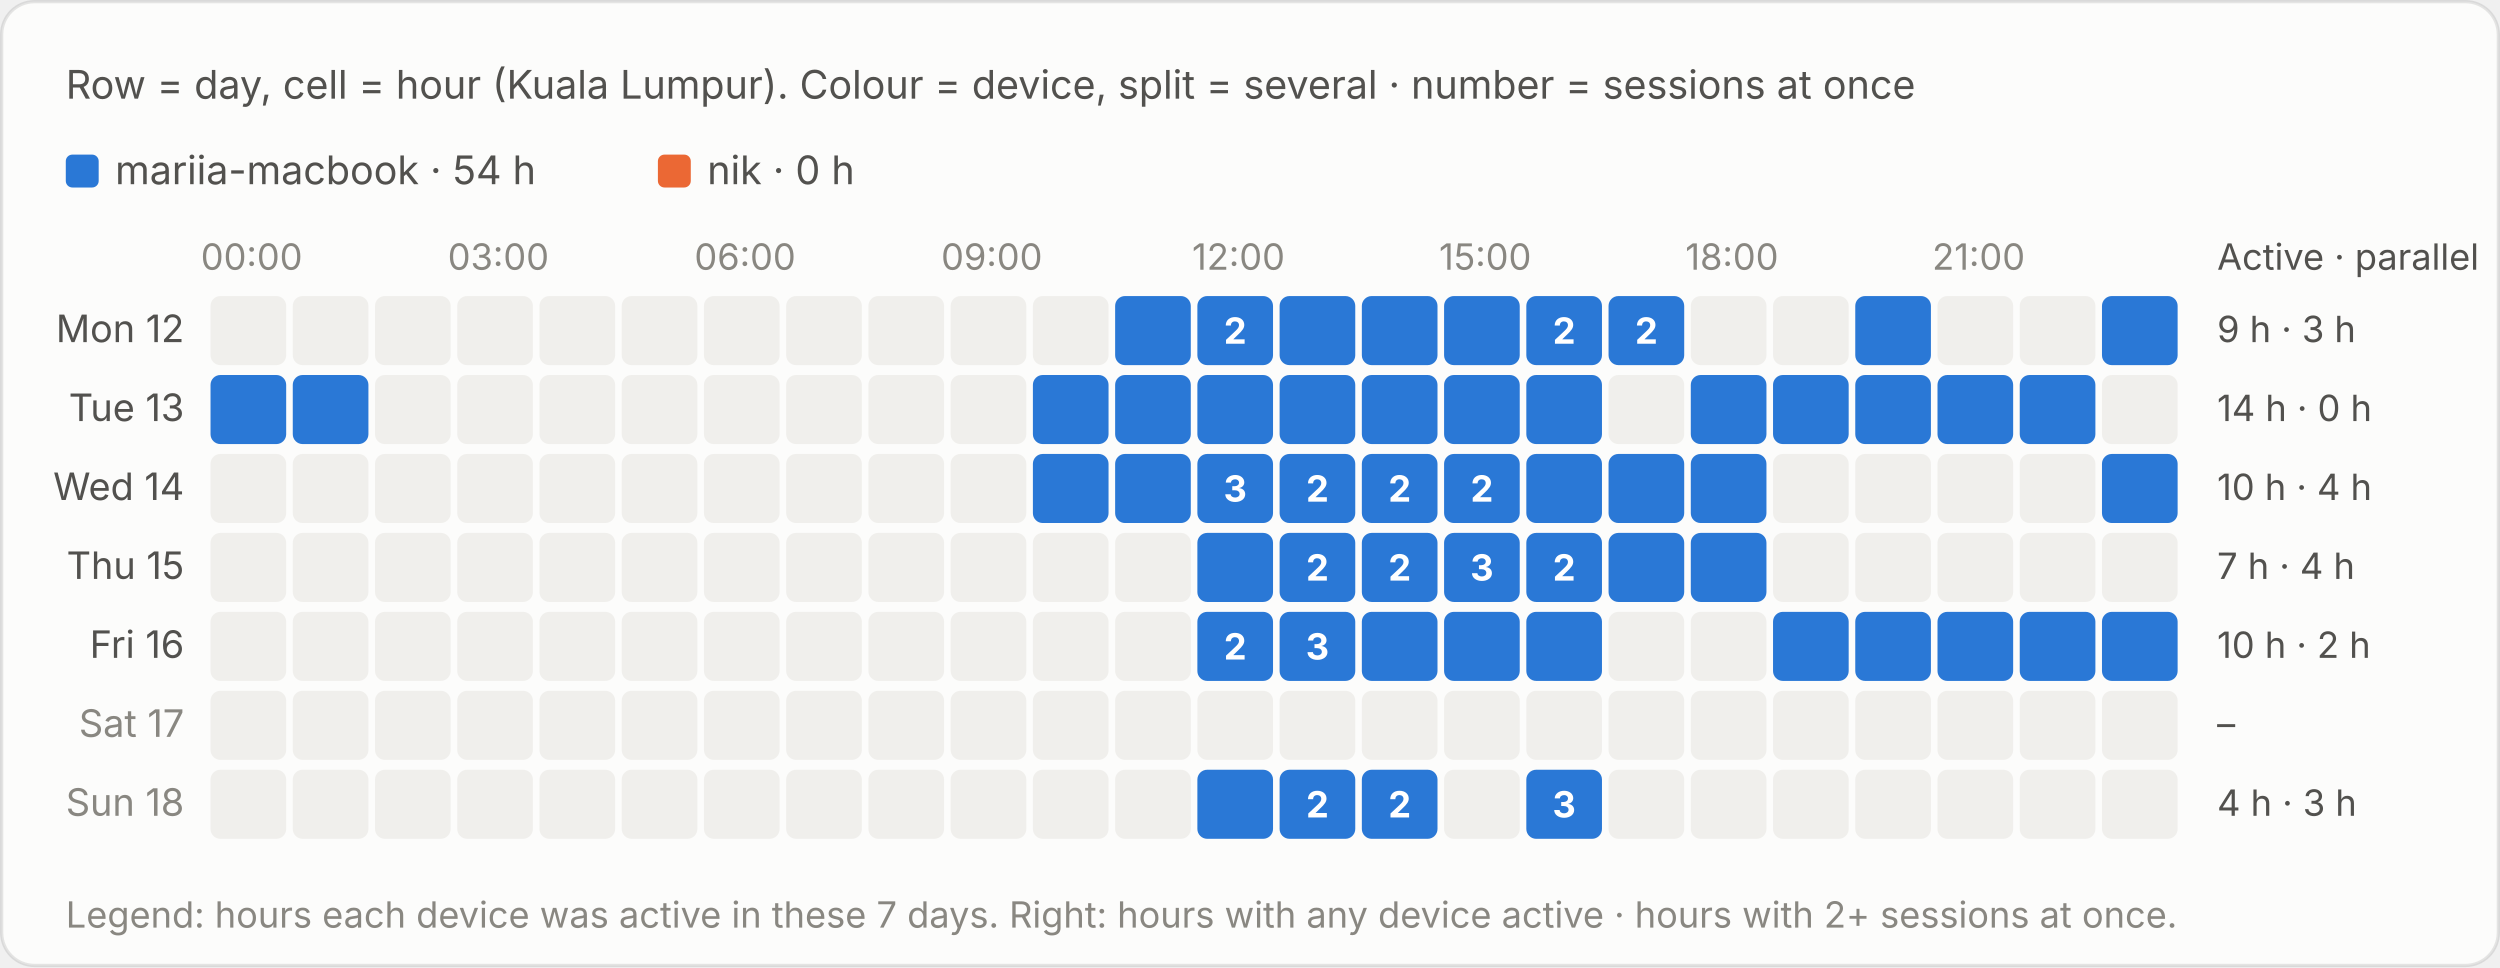
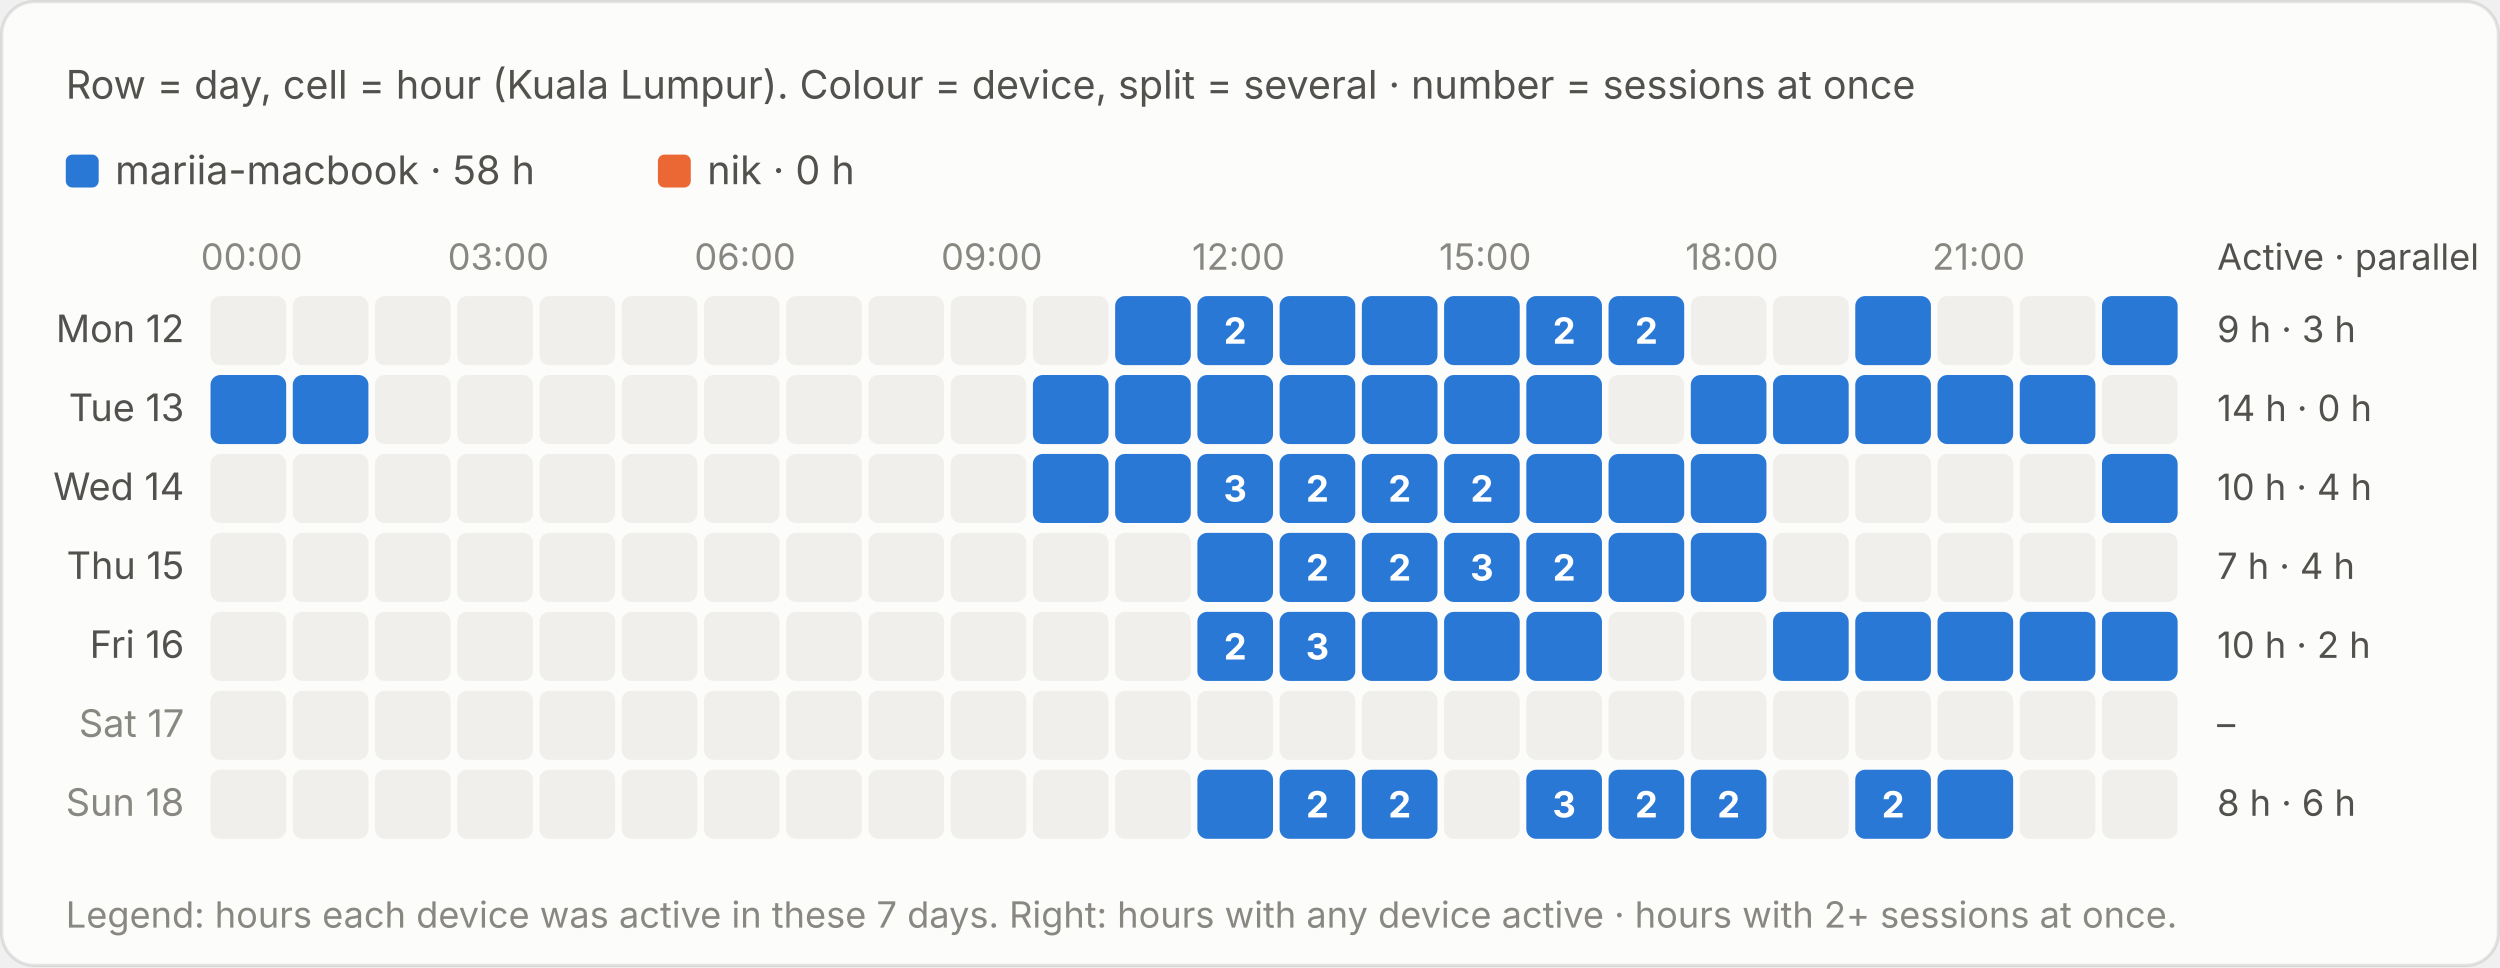
<svg xmlns="http://www.w3.org/2000/svg" viewBox="0 0 760 294" width="760" height="294" role="img" aria-label="Row = day, cell = hour (Kuala Lumpur). Colour = device, split = several · number = sessions at once">
  <style>text{font-family:system-ui,-apple-system,"Segoe UI",sans-serif;font-variant-numeric:tabular-nums}.bg{fill:#fcfcfb;stroke:rgba(11,11,11,.10)}.tp{fill:#0b0b0b}.ts{fill:#52514e}.tm{fill:#898781}.grid{stroke:#e1e0d9;stroke-width:1}.base{stroke:#c3c2b7;stroke-width:1}.so{fill:#b5b3ad}.lo{stroke:#b5b3ad}.qe{fill:#f0efec}.ring{stroke:#fcfcfb}.area{fill-opacity:.1}.s0{fill:#2a78d6}.l0{stroke:#2a78d6}.s1{fill:#eb6834}.l1{stroke:#eb6834}.s2{fill:#1baf7a}.l2{stroke:#1baf7a}.s3{fill:#eda100}.l3{stroke:#eda100}.s4{fill:#e87ba4}.l4{stroke:#e87ba4}.s5{fill:#008300}.l5{stroke:#008300}.s6{fill:#4a3aa7}.l6{stroke:#4a3aa7}.s7{fill:#e34948}.l7{stroke:#e34948}.q0{fill:#cde2fb}.q1{fill:#9ec5f4}.q2{fill:#6da7ec}.q3{fill:#3987e5}.q4{fill:#256abf}.q5{fill:#184f95}.q6{fill:#0d366b}.r0{fill:#f8d4d4}.r1{fill:#ec8f8f}.r2{fill:#c42f2f}.a0{fill:#fbe3e3}.a1{fill:#f5b8b8}.a2{fill:#ec8f8f}.a3{fill:#d65252}.a4{fill:#a82525}.tq0{fill:#0b0b0b}.tq1{fill:#0b0b0b}.tq2{fill:#0b0b0b}.tq3{fill:#ffffff}.tq4{fill:#ffffff}.tq5{fill:#ffffff}.tq6{fill:#ffffff}.tr0{fill:#0b0b0b}.tr1{fill:#0b0b0b}.tr2{fill:#ffffff}.ta0{fill:#0b0b0b}.ta1{fill:#0b0b0b}.ta2{fill:#0b0b0b}.ta3{fill:#ffffff}.ta4{fill:#ffffff}.tw{fill:#ffffff}@media (prefers-color-scheme:dark){.bg{fill:#1a1a19;stroke:rgba(255,255,255,.10)}.tp{fill:#fff}.ts{fill:#c3c2b7}.tm{fill:#898781}.grid{stroke:#2c2c2a}.base{stroke:#383835}.so{fill:#5c5b57}.lo{stroke:#5c5b57}.qe{fill:#262624}.ring{stroke:#1a1a19}.s0{fill:#3987e5}.l0{stroke:#3987e5}.s1{fill:#d95926}.l1{stroke:#d95926}.s2{fill:#199e70}.l2{stroke:#199e70}.s3{fill:#c98500}.l3{stroke:#c98500}.s4{fill:#d55181}.l4{stroke:#d55181}.s5{fill:#008300}.l5{stroke:#008300}.s6{fill:#9085e9}.l6{stroke:#9085e9}.s7{fill:#e66767}.l7{stroke:#e66767}.q0{fill:#16263a}.q1{fill:#123a66}.q2{fill:#184f95}.q3{fill:#256abf}.q4{fill:#3987e5}.q5{fill:#6da7ec}.q6{fill:#b7d3f6}.r0{fill:#4a2023}.r1{fill:#8c2c2f}.r2{fill:#e25555}.a0{fill:#3a1a1c}.a1{fill:#5e2427}.a2{fill:#8c2c2f}.a3{fill:#c43c3f}.a4{fill:#f07070}.tq0{fill:#ffffff}.tq1{fill:#ffffff}.tq2{fill:#ffffff}.tq3{fill:#ffffff}.tq4{fill:#ffffff}.tq5{fill:#0b0b0b}.tq6{fill:#0b0b0b}.tr0{fill:#ffffff}.tr1{fill:#ffffff}.tr2{fill:#ffffff}.ta0{fill:#ffffff}.ta1{fill:#ffffff}.ta2{fill:#ffffff}.ta3{fill:#ffffff}.ta4{fill:#0b0b0b}.tw{fill:#ffffff}}</style>
  <rect class="bg" x=".5" y=".5" width="759" height="293" rx="10" />
  <text class="ts" x="20" y="30" font-size="12">Row = day, cell = hour (Kuala Lumpur). Colour = device, split = several · number = sessions at once</text>
  <g transform="translate(0,-20)">
    <rect class="s0" x="20.0" y="67" width="10" height="10" rx="2" />
-     <text class="ts" x="35.0" y="76" font-size="12">mariia-macbook · 54 h</text>
+     <text class="ts" x="35.0" y="76" font-size="12">mariia-macbook · 58 h</text>
    <rect class="s1" x="200.0" y="67" width="10" height="10" rx="2" />
    <text class="ts" x="215.0" y="76" font-size="12">nik · 0 h</text>
    <text class="tm" x="76.5" y="102" font-size="11" text-anchor="middle">00:00</text>
    <text class="tm" x="151.5" y="102" font-size="11" text-anchor="middle">03:00</text>
    <text class="tm" x="226.5" y="102" font-size="11" text-anchor="middle">06:00</text>
    <text class="tm" x="301.5" y="102" font-size="11" text-anchor="middle">09:00</text>
    <text class="tm" x="376.5" y="102" font-size="11" text-anchor="middle">12:00</text>
    <text class="tm" x="451.5" y="102" font-size="11" text-anchor="middle">15:00</text>
    <text class="tm" x="526.5" y="102" font-size="11" text-anchor="middle">18:00</text>
    <text class="tm" x="601.5" y="102" font-size="11" text-anchor="middle">21:00</text>
    <text class="ts" x="674" y="102" font-size="11">Active · parallel</text>
    <text class="ts" x="56" y="124.0" font-size="11.5" text-anchor="end">Mon 12</text>
    <rect class="qe" x="64.0" y="110" width="23" height="21" rx="3" />
    <rect class="qe" x="89.0" y="110" width="23" height="21" rx="3" />
    <rect class="qe" x="114.0" y="110" width="23" height="21" rx="3" />
    <rect class="qe" x="139.0" y="110" width="23" height="21" rx="3" />
    <rect class="qe" x="164.0" y="110" width="23" height="21" rx="3" />
    <rect class="qe" x="189.0" y="110" width="23" height="21" rx="3" />
    <rect class="qe" x="214.0" y="110" width="23" height="21" rx="3" />
    <rect class="qe" x="239.0" y="110" width="23" height="21" rx="3" />
    <rect class="qe" x="264.0" y="110" width="23" height="21" rx="3" />
    <rect class="qe" x="289.0" y="110" width="23" height="21" rx="3" />
    <rect class="qe" x="314.0" y="110" width="23" height="21" rx="3" />
    <rect class="s0" x="339.0" y="110" width="23.0" height="21" rx="3" />
    <rect x="339.0" y="110" width="23" height="21" fill="transparent" />
    <rect class="s0" x="364.0" y="110" width="23.0" height="21" rx="3" />
    <rect x="364.0" y="110" width="23" height="21" fill="transparent" />
    <text class="tw" x="375.5" y="124.5" font-size="11" font-weight="700" text-anchor="middle">2</text>
    <rect class="s0" x="389.0" y="110" width="23.0" height="21" rx="3" />
    <rect x="389.0" y="110" width="23" height="21" fill="transparent" />
    <rect class="s0" x="414.0" y="110" width="23.0" height="21" rx="3" />
    <rect x="414.0" y="110" width="23" height="21" fill="transparent" />
    <rect class="s0" x="439.0" y="110" width="23.0" height="21" rx="3" />
    <rect x="439.0" y="110" width="23" height="21" fill="transparent" />
    <rect class="s0" x="464.0" y="110" width="23.0" height="21" rx="3" />
    <rect x="464.0" y="110" width="23" height="21" fill="transparent" />
    <text class="tw" x="475.5" y="124.5" font-size="11" font-weight="700" text-anchor="middle">2</text>
    <rect class="s0" x="489.0" y="110" width="23.0" height="21" rx="3" />
    <rect x="489.0" y="110" width="23" height="21" fill="transparent" />
    <text class="tw" x="500.5" y="124.5" font-size="11" font-weight="700" text-anchor="middle">2</text>
    <rect class="qe" x="514.0" y="110" width="23" height="21" rx="3" />
    <rect class="qe" x="539.0" y="110" width="23" height="21" rx="3" />
    <rect class="s0" x="564.0" y="110" width="23.0" height="21" rx="3" />
    <rect x="564.0" y="110" width="23" height="21" fill="transparent" />
    <rect class="qe" x="589.0" y="110" width="23" height="21" rx="3" />
    <rect class="qe" x="614.0" y="110" width="23" height="21" rx="3" />
    <rect class="s0" x="639.0" y="110" width="23.0" height="21" rx="3" />
    <rect x="639.0" y="110" width="23" height="21" fill="transparent" />
    <text class="ts" x="674" y="124.0" font-size="11">9 h · 3 h</text>
    <text class="ts" x="56" y="148.0" font-size="11.5" text-anchor="end">Tue 13</text>
    <rect class="s0" x="64.0" y="134" width="23.0" height="21" rx="3" />
    <rect x="64.0" y="134" width="23" height="21" fill="transparent" />
    <rect class="s0" x="89.0" y="134" width="23.0" height="21" rx="3" />
    <rect x="89.0" y="134" width="23" height="21" fill="transparent" />
    <rect class="qe" x="114.0" y="134" width="23" height="21" rx="3" />
    <rect class="qe" x="139.0" y="134" width="23" height="21" rx="3" />
    <rect class="qe" x="164.0" y="134" width="23" height="21" rx="3" />
    <rect class="qe" x="189.0" y="134" width="23" height="21" rx="3" />
    <rect class="qe" x="214.0" y="134" width="23" height="21" rx="3" />
    <rect class="qe" x="239.0" y="134" width="23" height="21" rx="3" />
    <rect class="qe" x="264.0" y="134" width="23" height="21" rx="3" />
    <rect class="qe" x="289.0" y="134" width="23" height="21" rx="3" />
    <rect class="s0" x="314.0" y="134" width="23.0" height="21" rx="3" />
    <rect x="314.0" y="134" width="23" height="21" fill="transparent" />
    <rect class="s0" x="339.0" y="134" width="23.0" height="21" rx="3" />
    <rect x="339.0" y="134" width="23" height="21" fill="transparent" />
    <rect class="s0" x="364.0" y="134" width="23.0" height="21" rx="3" />
    <rect x="364.0" y="134" width="23" height="21" fill="transparent" />
    <rect class="s0" x="389.0" y="134" width="23.0" height="21" rx="3" />
    <rect x="389.0" y="134" width="23" height="21" fill="transparent" />
    <rect class="s0" x="414.0" y="134" width="23.0" height="21" rx="3" />
    <rect x="414.0" y="134" width="23" height="21" fill="transparent" />
    <rect class="s0" x="439.0" y="134" width="23.0" height="21" rx="3" />
    <rect x="439.0" y="134" width="23" height="21" fill="transparent" />
    <rect class="s0" x="464.0" y="134" width="23.0" height="21" rx="3" />
    <rect x="464.0" y="134" width="23" height="21" fill="transparent" />
    <rect class="qe" x="489.0" y="134" width="23" height="21" rx="3" />
    <rect class="s0" x="514.0" y="134" width="23.0" height="21" rx="3" />
    <rect x="514.0" y="134" width="23" height="21" fill="transparent" />
    <rect class="s0" x="539.0" y="134" width="23.0" height="21" rx="3" />
    <rect x="539.0" y="134" width="23" height="21" fill="transparent" />
    <rect class="s0" x="564.0" y="134" width="23.0" height="21" rx="3" />
    <rect x="564.0" y="134" width="23" height="21" fill="transparent" />
    <rect class="s0" x="589.0" y="134" width="23.0" height="21" rx="3" />
    <rect x="589.0" y="134" width="23" height="21" fill="transparent" />
    <rect class="s0" x="614.0" y="134" width="23.0" height="21" rx="3" />
    <rect x="614.0" y="134" width="23" height="21" fill="transparent" />
    <rect class="qe" x="639.0" y="134" width="23" height="21" rx="3" />
    <text class="ts" x="674" y="148.0" font-size="11">14 h · 0 h</text>
    <text class="ts" x="56" y="172.0" font-size="11.5" text-anchor="end">Wed 14</text>
    <rect class="qe" x="64.0" y="158" width="23" height="21" rx="3" />
    <rect class="qe" x="89.0" y="158" width="23" height="21" rx="3" />
    <rect class="qe" x="114.0" y="158" width="23" height="21" rx="3" />
    <rect class="qe" x="139.0" y="158" width="23" height="21" rx="3" />
    <rect class="qe" x="164.0" y="158" width="23" height="21" rx="3" />
    <rect class="qe" x="189.0" y="158" width="23" height="21" rx="3" />
    <rect class="qe" x="214.0" y="158" width="23" height="21" rx="3" />
    <rect class="qe" x="239.0" y="158" width="23" height="21" rx="3" />
    <rect class="qe" x="264.0" y="158" width="23" height="21" rx="3" />
    <rect class="qe" x="289.0" y="158" width="23" height="21" rx="3" />
    <rect class="s0" x="314.0" y="158" width="23.0" height="21" rx="3" />
    <rect x="314.0" y="158" width="23" height="21" fill="transparent" />
    <rect class="s0" x="339.0" y="158" width="23.0" height="21" rx="3" />
    <rect x="339.0" y="158" width="23" height="21" fill="transparent" />
    <rect class="s0" x="364.0" y="158" width="23.0" height="21" rx="3" />
    <rect x="364.0" y="158" width="23" height="21" fill="transparent" />
    <text class="tw" x="375.5" y="172.5" font-size="11" font-weight="700" text-anchor="middle">3</text>
    <rect class="s0" x="389.0" y="158" width="23.0" height="21" rx="3" />
    <rect x="389.0" y="158" width="23" height="21" fill="transparent" />
    <text class="tw" x="400.5" y="172.5" font-size="11" font-weight="700" text-anchor="middle">2</text>
    <rect class="s0" x="414.0" y="158" width="23.0" height="21" rx="3" />
    <rect x="414.0" y="158" width="23" height="21" fill="transparent" />
    <text class="tw" x="425.5" y="172.5" font-size="11" font-weight="700" text-anchor="middle">2</text>
    <rect class="s0" x="439.0" y="158" width="23.0" height="21" rx="3" />
    <rect x="439.0" y="158" width="23" height="21" fill="transparent" />
    <text class="tw" x="450.5" y="172.5" font-size="11" font-weight="700" text-anchor="middle">2</text>
    <rect class="s0" x="464.0" y="158" width="23.0" height="21" rx="3" />
    <rect x="464.0" y="158" width="23" height="21" fill="transparent" />
    <rect class="s0" x="489.0" y="158" width="23.0" height="21" rx="3" />
    <rect x="489.0" y="158" width="23" height="21" fill="transparent" />
    <rect class="s0" x="514.0" y="158" width="23.0" height="21" rx="3" />
    <rect x="514.0" y="158" width="23" height="21" fill="transparent" />
    <rect class="qe" x="539.0" y="158" width="23" height="21" rx="3" />
    <rect class="qe" x="564.0" y="158" width="23" height="21" rx="3" />
    <rect class="qe" x="589.0" y="158" width="23" height="21" rx="3" />
    <rect class="qe" x="614.0" y="158" width="23" height="21" rx="3" />
    <rect class="s0" x="639.0" y="158" width="23.0" height="21" rx="3" />
    <rect x="639.0" y="158" width="23" height="21" fill="transparent" />
    <text class="ts" x="674" y="172.0" font-size="11">10 h · 4 h</text>
    <text class="ts" x="56" y="196.0" font-size="11.5" text-anchor="end">Thu 15</text>
    <rect class="qe" x="64.0" y="182" width="23" height="21" rx="3" />
    <rect class="qe" x="89.0" y="182" width="23" height="21" rx="3" />
    <rect class="qe" x="114.0" y="182" width="23" height="21" rx="3" />
    <rect class="qe" x="139.0" y="182" width="23" height="21" rx="3" />
    <rect class="qe" x="164.0" y="182" width="23" height="21" rx="3" />
    <rect class="qe" x="189.0" y="182" width="23" height="21" rx="3" />
    <rect class="qe" x="214.0" y="182" width="23" height="21" rx="3" />
    <rect class="qe" x="239.0" y="182" width="23" height="21" rx="3" />
    <rect class="qe" x="264.0" y="182" width="23" height="21" rx="3" />
    <rect class="qe" x="289.0" y="182" width="23" height="21" rx="3" />
    <rect class="qe" x="314.0" y="182" width="23" height="21" rx="3" />
    <rect class="qe" x="339.0" y="182" width="23" height="21" rx="3" />
    <rect class="s0" x="364.0" y="182" width="23.0" height="21" rx="3" />
    <rect x="364.0" y="182" width="23" height="21" fill="transparent" />
    <rect class="s0" x="389.0" y="182" width="23.0" height="21" rx="3" />
    <rect x="389.0" y="182" width="23" height="21" fill="transparent" />
    <text class="tw" x="400.5" y="196.5" font-size="11" font-weight="700" text-anchor="middle">2</text>
    <rect class="s0" x="414.0" y="182" width="23.0" height="21" rx="3" />
    <rect x="414.0" y="182" width="23" height="21" fill="transparent" />
    <text class="tw" x="425.5" y="196.5" font-size="11" font-weight="700" text-anchor="middle">2</text>
    <rect class="s0" x="439.0" y="182" width="23.0" height="21" rx="3" />
    <rect x="439.0" y="182" width="23" height="21" fill="transparent" />
    <text class="tw" x="450.5" y="196.5" font-size="11" font-weight="700" text-anchor="middle">3</text>
    <rect class="s0" x="464.0" y="182" width="23.0" height="21" rx="3" />
    <rect x="464.0" y="182" width="23" height="21" fill="transparent" />
    <text class="tw" x="475.5" y="196.5" font-size="11" font-weight="700" text-anchor="middle">2</text>
    <rect class="s0" x="489.0" y="182" width="23.0" height="21" rx="3" />
    <rect x="489.0" y="182" width="23" height="21" fill="transparent" />
    <rect class="s0" x="514.0" y="182" width="23.0" height="21" rx="3" />
    <rect x="514.0" y="182" width="23" height="21" fill="transparent" />
    <rect class="qe" x="539.0" y="182" width="23" height="21" rx="3" />
    <rect class="qe" x="564.0" y="182" width="23" height="21" rx="3" />
    <rect class="qe" x="589.0" y="182" width="23" height="21" rx="3" />
    <rect class="qe" x="614.0" y="182" width="23" height="21" rx="3" />
    <rect class="qe" x="639.0" y="182" width="23" height="21" rx="3" />
    <text class="ts" x="674" y="196.0" font-size="11">7 h · 4 h</text>
    <text class="ts" x="56" y="220.0" font-size="11.5" text-anchor="end">Fri 16</text>
    <rect class="qe" x="64.0" y="206" width="23" height="21" rx="3" />
    <rect class="qe" x="89.0" y="206" width="23" height="21" rx="3" />
    <rect class="qe" x="114.0" y="206" width="23" height="21" rx="3" />
    <rect class="qe" x="139.0" y="206" width="23" height="21" rx="3" />
    <rect class="qe" x="164.0" y="206" width="23" height="21" rx="3" />
    <rect class="qe" x="189.0" y="206" width="23" height="21" rx="3" />
    <rect class="qe" x="214.0" y="206" width="23" height="21" rx="3" />
    <rect class="qe" x="239.0" y="206" width="23" height="21" rx="3" />
    <rect class="qe" x="264.0" y="206" width="23" height="21" rx="3" />
    <rect class="qe" x="289.0" y="206" width="23" height="21" rx="3" />
    <rect class="qe" x="314.0" y="206" width="23" height="21" rx="3" />
    <rect class="qe" x="339.0" y="206" width="23" height="21" rx="3" />
    <rect class="s0" x="364.0" y="206" width="23.0" height="21" rx="3" />
    <rect x="364.0" y="206" width="23" height="21" fill="transparent" />
    <text class="tw" x="375.5" y="220.5" font-size="11" font-weight="700" text-anchor="middle">2</text>
    <rect class="s0" x="389.0" y="206" width="23.0" height="21" rx="3" />
    <rect x="389.0" y="206" width="23" height="21" fill="transparent" />
    <text class="tw" x="400.5" y="220.5" font-size="11" font-weight="700" text-anchor="middle">3</text>
    <rect class="s0" x="414.0" y="206" width="23.0" height="21" rx="3" />
    <rect x="414.0" y="206" width="23" height="21" fill="transparent" />
    <rect class="s0" x="439.0" y="206" width="23.0" height="21" rx="3" />
    <rect x="439.0" y="206" width="23" height="21" fill="transparent" />
    <rect class="s0" x="464.0" y="206" width="23.0" height="21" rx="3" />
    <rect x="464.0" y="206" width="23" height="21" fill="transparent" />
    <rect class="qe" x="489.0" y="206" width="23" height="21" rx="3" />
    <rect class="qe" x="514.0" y="206" width="23" height="21" rx="3" />
    <rect class="s0" x="539.0" y="206" width="23.0" height="21" rx="3" />
    <rect x="539.0" y="206" width="23" height="21" fill="transparent" />
    <rect class="s0" x="564.0" y="206" width="23.0" height="21" rx="3" />
    <rect x="564.0" y="206" width="23" height="21" fill="transparent" />
    <rect class="s0" x="589.0" y="206" width="23.0" height="21" rx="3" />
    <rect x="589.0" y="206" width="23" height="21" fill="transparent" />
    <rect class="s0" x="614.0" y="206" width="23.0" height="21" rx="3" />
    <rect x="614.0" y="206" width="23" height="21" fill="transparent" />
    <rect class="s0" x="639.0" y="206" width="23.0" height="21" rx="3" />
    <rect x="639.0" y="206" width="23" height="21" fill="transparent" />
    <text class="ts" x="674" y="220.0" font-size="11">10 h · 2 h</text>
    <text class="tm" x="56" y="244.0" font-size="11.5" text-anchor="end">Sat 17</text>
    <rect class="qe" x="64.0" y="230" width="23" height="21" rx="3" />
    <rect class="qe" x="89.0" y="230" width="23" height="21" rx="3" />
    <rect class="qe" x="114.0" y="230" width="23" height="21" rx="3" />
    <rect class="qe" x="139.0" y="230" width="23" height="21" rx="3" />
    <rect class="qe" x="164.0" y="230" width="23" height="21" rx="3" />
    <rect class="qe" x="189.0" y="230" width="23" height="21" rx="3" />
    <rect class="qe" x="214.0" y="230" width="23" height="21" rx="3" />
    <rect class="qe" x="239.0" y="230" width="23" height="21" rx="3" />
    <rect class="qe" x="264.0" y="230" width="23" height="21" rx="3" />
    <rect class="qe" x="289.0" y="230" width="23" height="21" rx="3" />
    <rect class="qe" x="314.0" y="230" width="23" height="21" rx="3" />
    <rect class="qe" x="339.0" y="230" width="23" height="21" rx="3" />
    <rect class="qe" x="364.0" y="230" width="23" height="21" rx="3" />
    <rect class="qe" x="389.0" y="230" width="23" height="21" rx="3" />
    <rect class="qe" x="414.0" y="230" width="23" height="21" rx="3" />
    <rect class="qe" x="439.0" y="230" width="23" height="21" rx="3" />
    <rect class="qe" x="464.0" y="230" width="23" height="21" rx="3" />
    <rect class="qe" x="489.0" y="230" width="23" height="21" rx="3" />
    <rect class="qe" x="514.0" y="230" width="23" height="21" rx="3" />
    <rect class="qe" x="539.0" y="230" width="23" height="21" rx="3" />
    <rect class="qe" x="564.0" y="230" width="23" height="21" rx="3" />
    <rect class="qe" x="589.0" y="230" width="23" height="21" rx="3" />
    <rect class="qe" x="614.0" y="230" width="23" height="21" rx="3" />
    <rect class="qe" x="639.0" y="230" width="23" height="21" rx="3" />
    <text class="ts" x="674" y="244.0" font-size="11">–</text>
    <text class="tm" x="56" y="268.0" font-size="11.5" text-anchor="end">Sun 18</text>
    <rect class="qe" x="64.0" y="254" width="23" height="21" rx="3" />
    <rect class="qe" x="89.0" y="254" width="23" height="21" rx="3" />
    <rect class="qe" x="114.0" y="254" width="23" height="21" rx="3" />
    <rect class="qe" x="139.0" y="254" width="23" height="21" rx="3" />
    <rect class="qe" x="164.0" y="254" width="23" height="21" rx="3" />
    <rect class="qe" x="189.0" y="254" width="23" height="21" rx="3" />
    <rect class="qe" x="214.0" y="254" width="23" height="21" rx="3" />
    <rect class="qe" x="239.0" y="254" width="23" height="21" rx="3" />
    <rect class="qe" x="264.0" y="254" width="23" height="21" rx="3" />
    <rect class="qe" x="289.0" y="254" width="23" height="21" rx="3" />
    <rect class="qe" x="314.0" y="254" width="23" height="21" rx="3" />
    <rect class="qe" x="339.0" y="254" width="23" height="21" rx="3" />
    <rect class="s0" x="364.0" y="254" width="23.0" height="21" rx="3" />
    <rect x="364.0" y="254" width="23" height="21" fill="transparent" />
    <rect class="s0" x="389.0" y="254" width="23.0" height="21" rx="3" />
    <rect x="389.0" y="254" width="23" height="21" fill="transparent" />
    <text class="tw" x="400.5" y="268.5" font-size="11" font-weight="700" text-anchor="middle">2</text>
    <rect class="s0" x="414.0" y="254" width="23.0" height="21" rx="3" />
    <rect x="414.0" y="254" width="23" height="21" fill="transparent" />
    <text class="tw" x="425.5" y="268.5" font-size="11" font-weight="700" text-anchor="middle">2</text>
    <rect class="qe" x="439.0" y="254" width="23" height="21" rx="3" />
    <rect class="s0" x="464.0" y="254" width="23.0" height="21" rx="3" />
    <rect x="464.0" y="254" width="23" height="21" fill="transparent" />
    <text class="tw" x="475.5" y="268.5" font-size="11" font-weight="700" text-anchor="middle">3</text>
-     <rect class="qe" x="489.0" y="254" width="23" height="21" rx="3" />
-     <rect class="qe" x="514.0" y="254" width="23" height="21" rx="3" />
+     <rect class="s0" x="489.0" y="254" width="23.0" height="21" rx="3" />
+     <rect x="489.0" y="254" width="23" height="21" fill="transparent" />
+     <text class="tw" x="500.5" y="268.5" font-size="11" font-weight="700" text-anchor="middle">2</text>
+     <rect class="s0" x="514.0" y="254" width="23.0" height="21" rx="3" />
+     <rect x="514.0" y="254" width="23" height="21" fill="transparent" />
+     <text class="tw" x="525.5" y="268.5" font-size="11" font-weight="700" text-anchor="middle">2</text>
    <rect class="qe" x="539.0" y="254" width="23" height="21" rx="3" />
-     <rect class="qe" x="564.0" y="254" width="23" height="21" rx="3" />
-     <rect class="qe" x="589.0" y="254" width="23" height="21" rx="3" />
+     <rect class="s0" x="564.0" y="254" width="23.0" height="21" rx="3" />
+     <rect x="564.0" y="254" width="23" height="21" fill="transparent" />
+     <text class="tw" x="575.5" y="268.5" font-size="11" font-weight="700" text-anchor="middle">2</text>
+     <rect class="s0" x="589.0" y="254" width="23.0" height="21" rx="3" />
+     <rect x="589.0" y="254" width="23" height="21" fill="transparent" />
    <rect class="qe" x="614.0" y="254" width="23" height="21" rx="3" />
    <rect class="qe" x="639.0" y="254" width="23" height="21" rx="3" />
-     <text class="ts" x="674" y="268.0" font-size="11">4 h · 3 h</text>
+     <text class="ts" x="674" y="268.0" font-size="11">8 h · 6 h</text>
    <text class="tm" x="20" y="302" font-size="11">Legend: hours each device was active in these 7 days. Right: hours with any device active · hours with 2+ sessions at once.</text>
  </g>
</svg>
